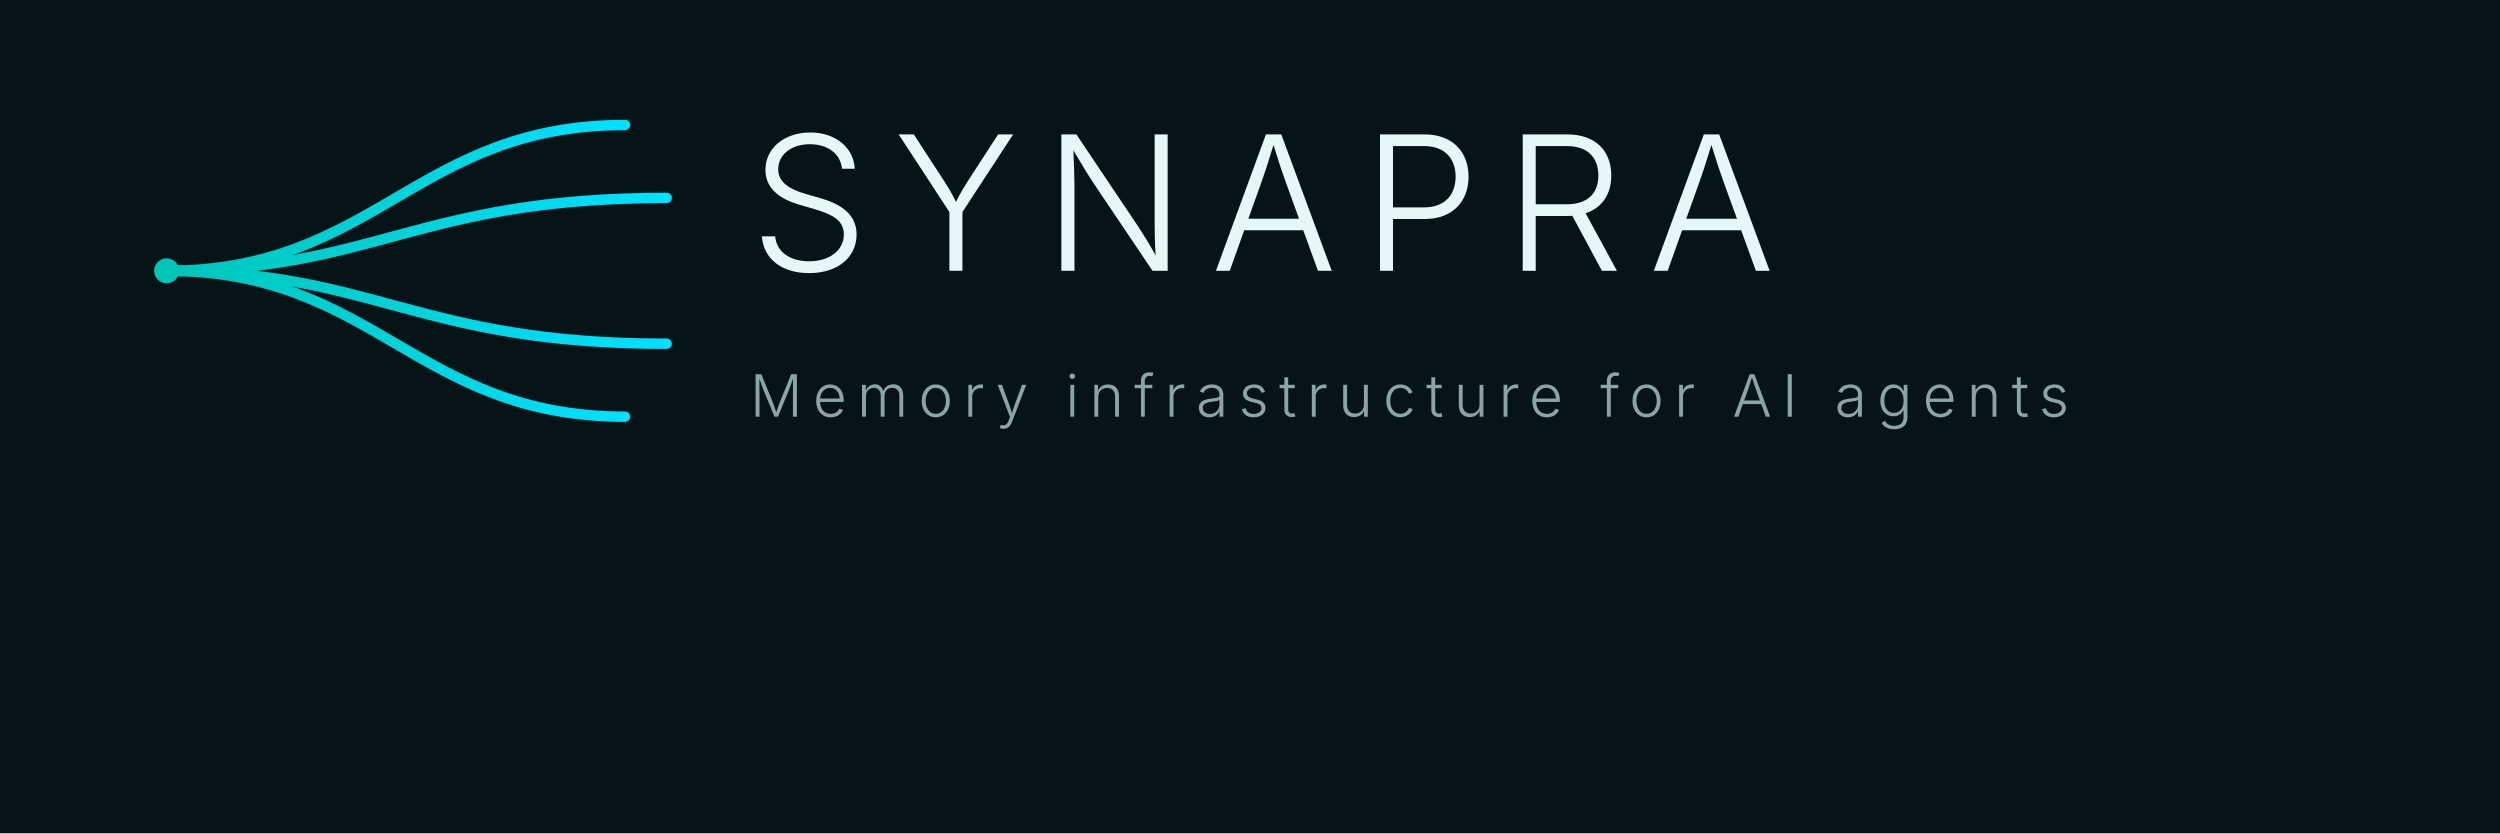
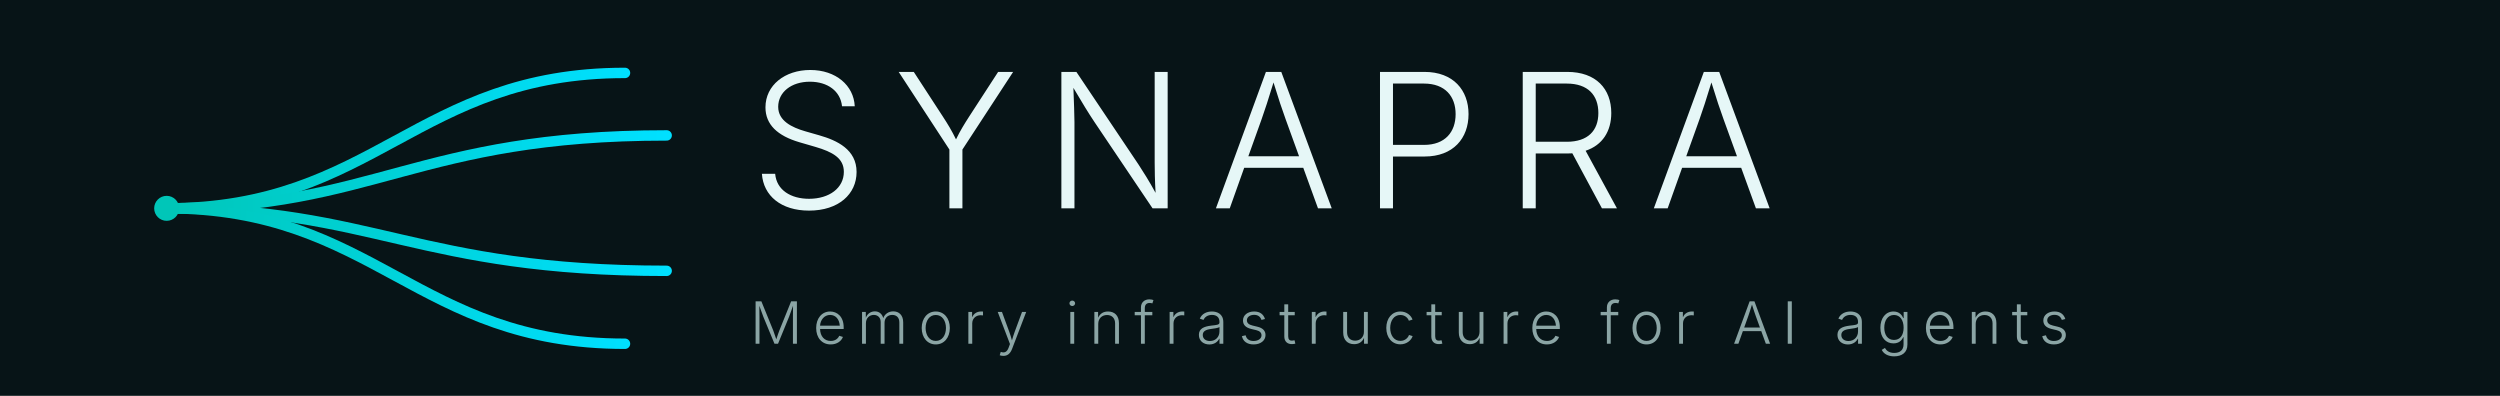
- <svg xmlns="http://www.w3.org/2000/svg" width="1200" height="400" viewBox="0 0 1200 400">
+ <svg xmlns="http://www.w3.org/2000/svg" width="1200" height="190" viewBox="0 0 1200 190">
  <defs>
    <linearGradient id="synapraGradient" x1="0%" y1="0%" x2="100%" y2="0%">
      <stop offset="0%" stop-color="#00C6B8" />
      <stop offset="100%" stop-color="#00E0FF" />
    </linearGradient>
  </defs>
-   <rect width="1200" height="400" fill="#071417" />
+   <rect width="1200" height="190" fill="#071417" />
  <g stroke="url(#synapraGradient)" stroke-width="5" fill="none" stroke-linecap="round">
-     <path d="M80 130 C180 130, 200 60, 300 60" />
-     <path d="M80 130 C180 130, 200 95, 320 95" />
-     <path d="M80 130 C180 130, 200 165, 320 165" />
-     <path d="M80 130 C180 130, 200 200, 300 200" />
+     <path d="M80 100 C180 100, 200 35, 300 35" />
+     <path d="M80 100 C180 100, 200 65, 320 65" />
+     <path d="M80 100 C180 100, 200 130, 320 130" />
+     <path d="M80 100 C180 100, 200 165, 300 165" />
  </g>
-   <circle cx="80" cy="130" r="6" fill="#00C6B8" />
-   <text x="360" y="130" font-family="Inter, Helvetica, Arial, sans-serif" font-size="90" letter-spacing="12" font-weight="300" fill="#E6F7F7">
+   <circle cx="80" cy="100" r="6" fill="#00C6B8" />
+   <text x="360" y="100" font-family="Inter, Helvetica, Arial, sans-serif" font-size="90" letter-spacing="12" font-weight="300" fill="#E6F7F7">
    SYNAPRA
  </text>
-   <text x="360" y="200" font-family="Inter, Helvetica, Arial, sans-serif" font-size="28" letter-spacing="5" font-weight="300" fill="#8BA5A5">
+   <text x="360" y="165" font-family="Inter, Helvetica, Arial, sans-serif" font-size="28" letter-spacing="5" font-weight="300" fill="#8BA5A5">
    Memory infrastructure for AI agents
  </text>
</svg>
